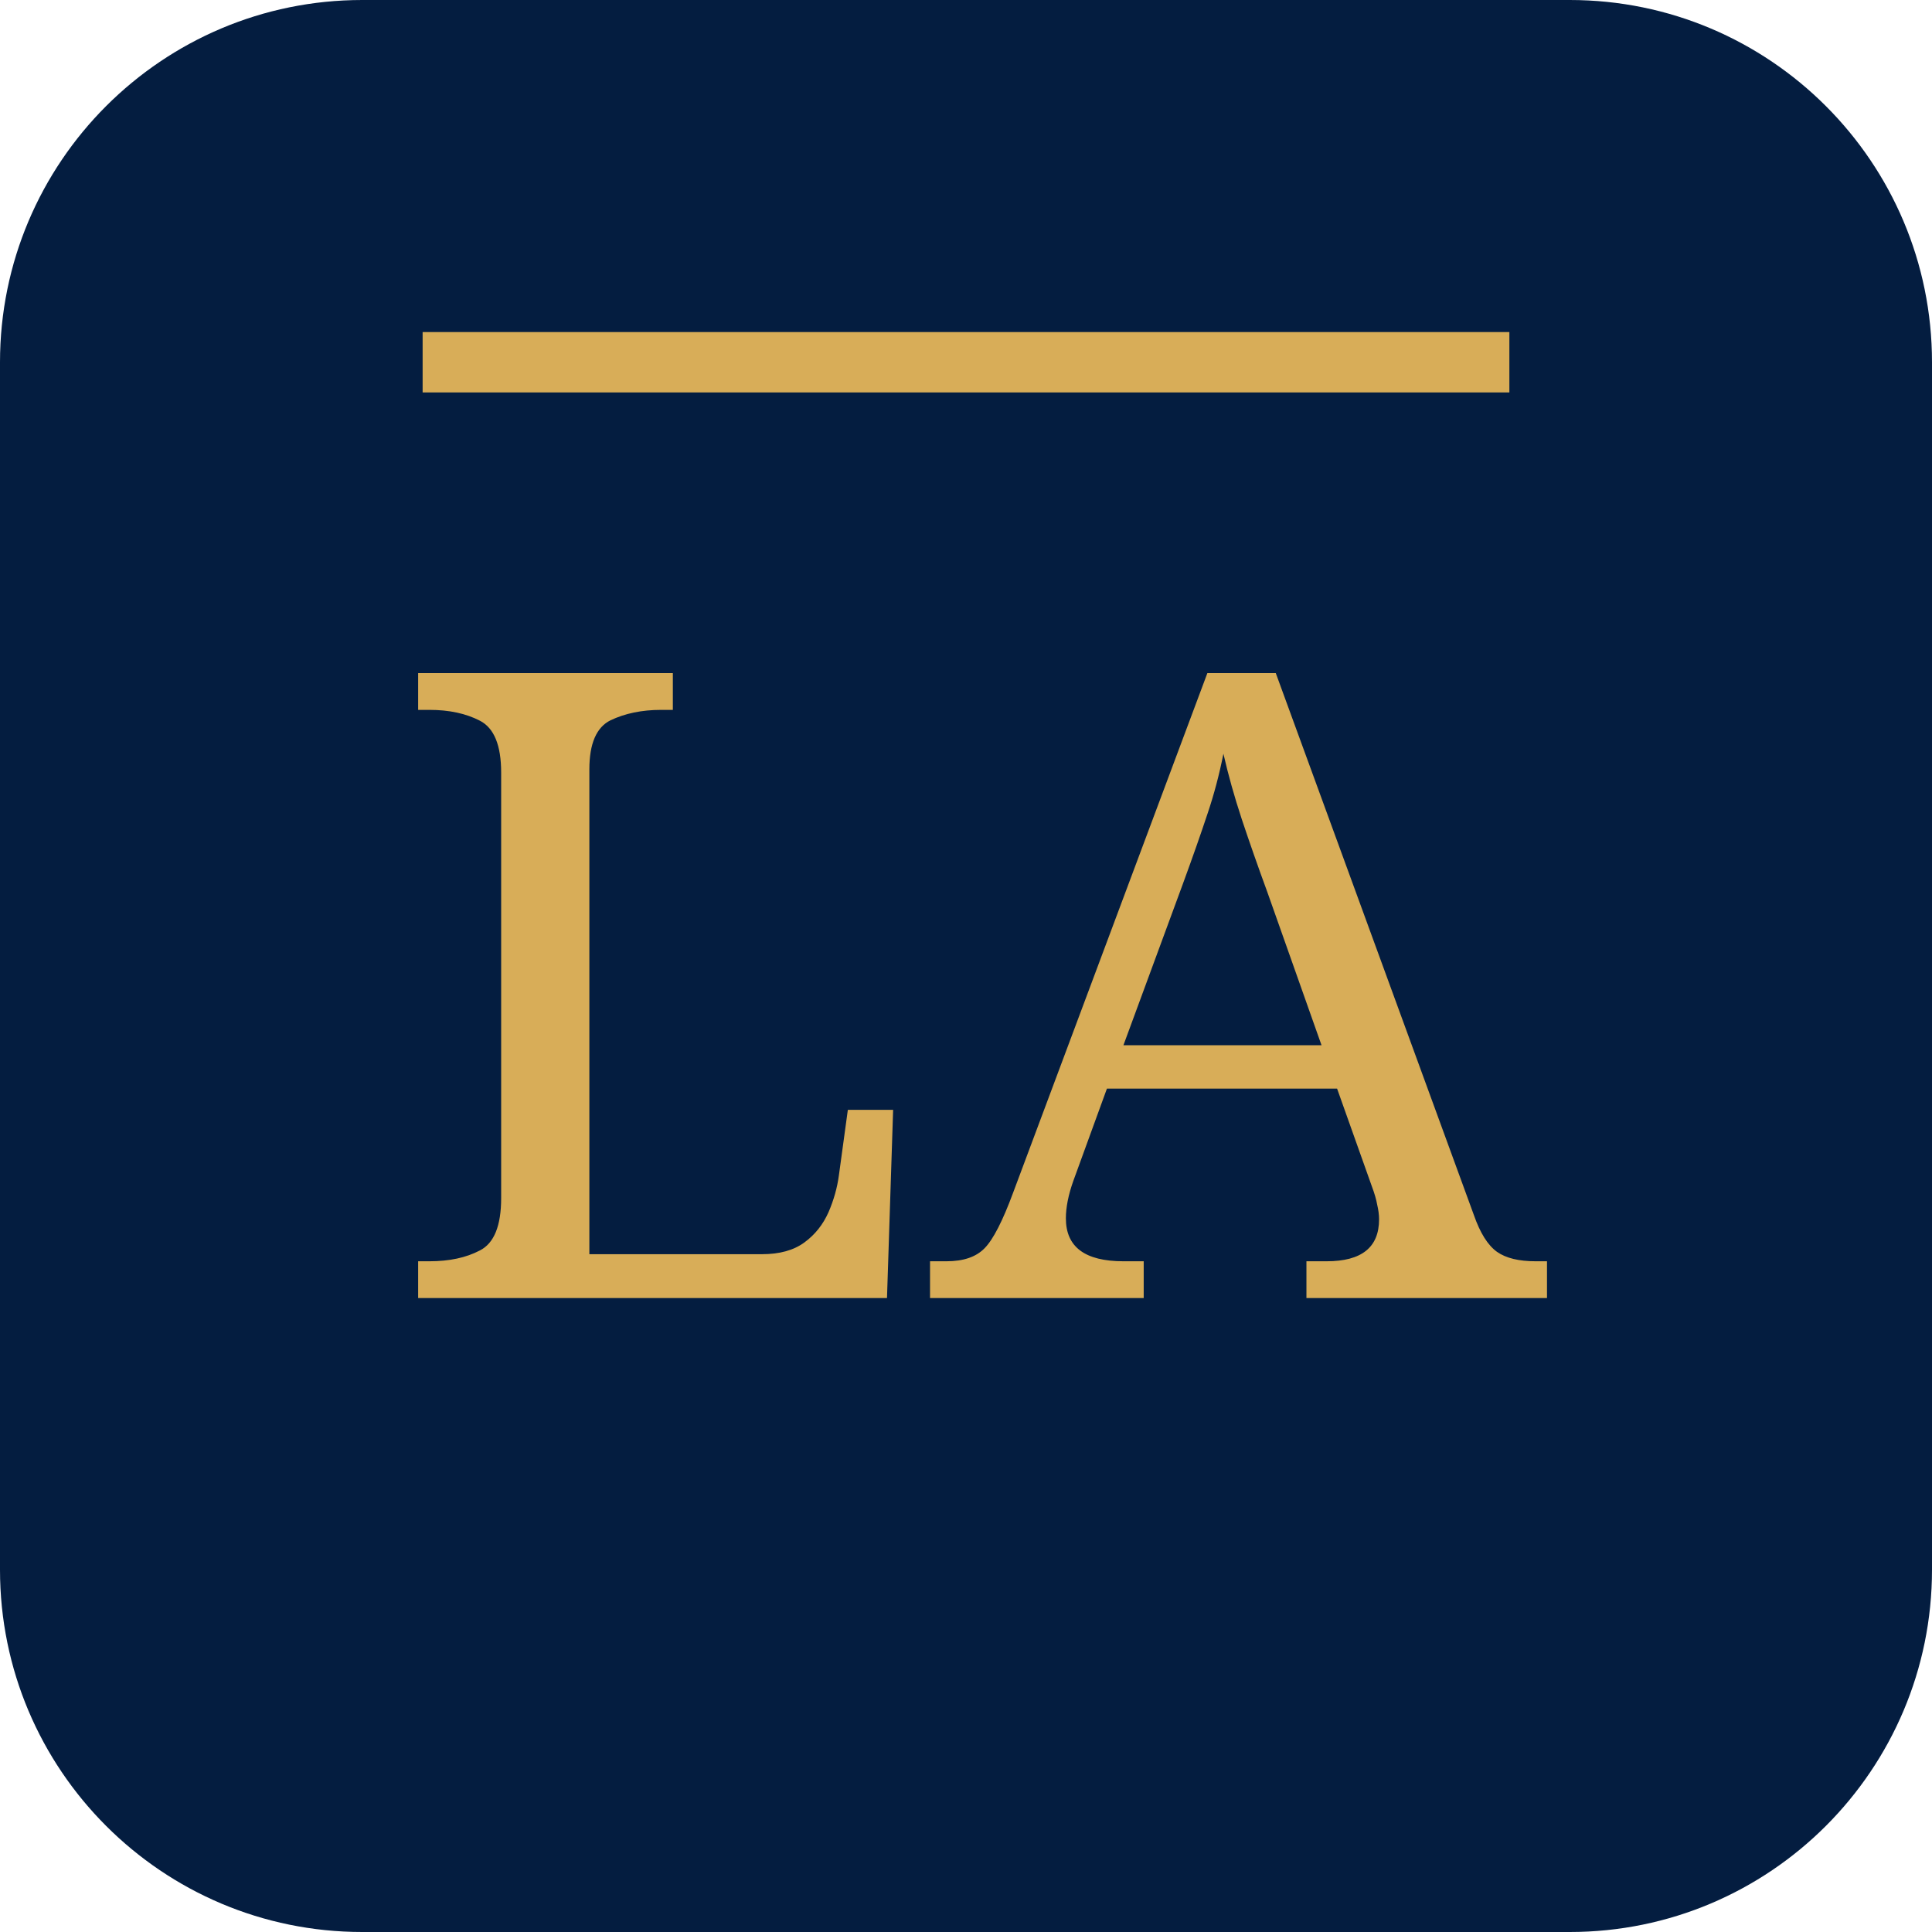
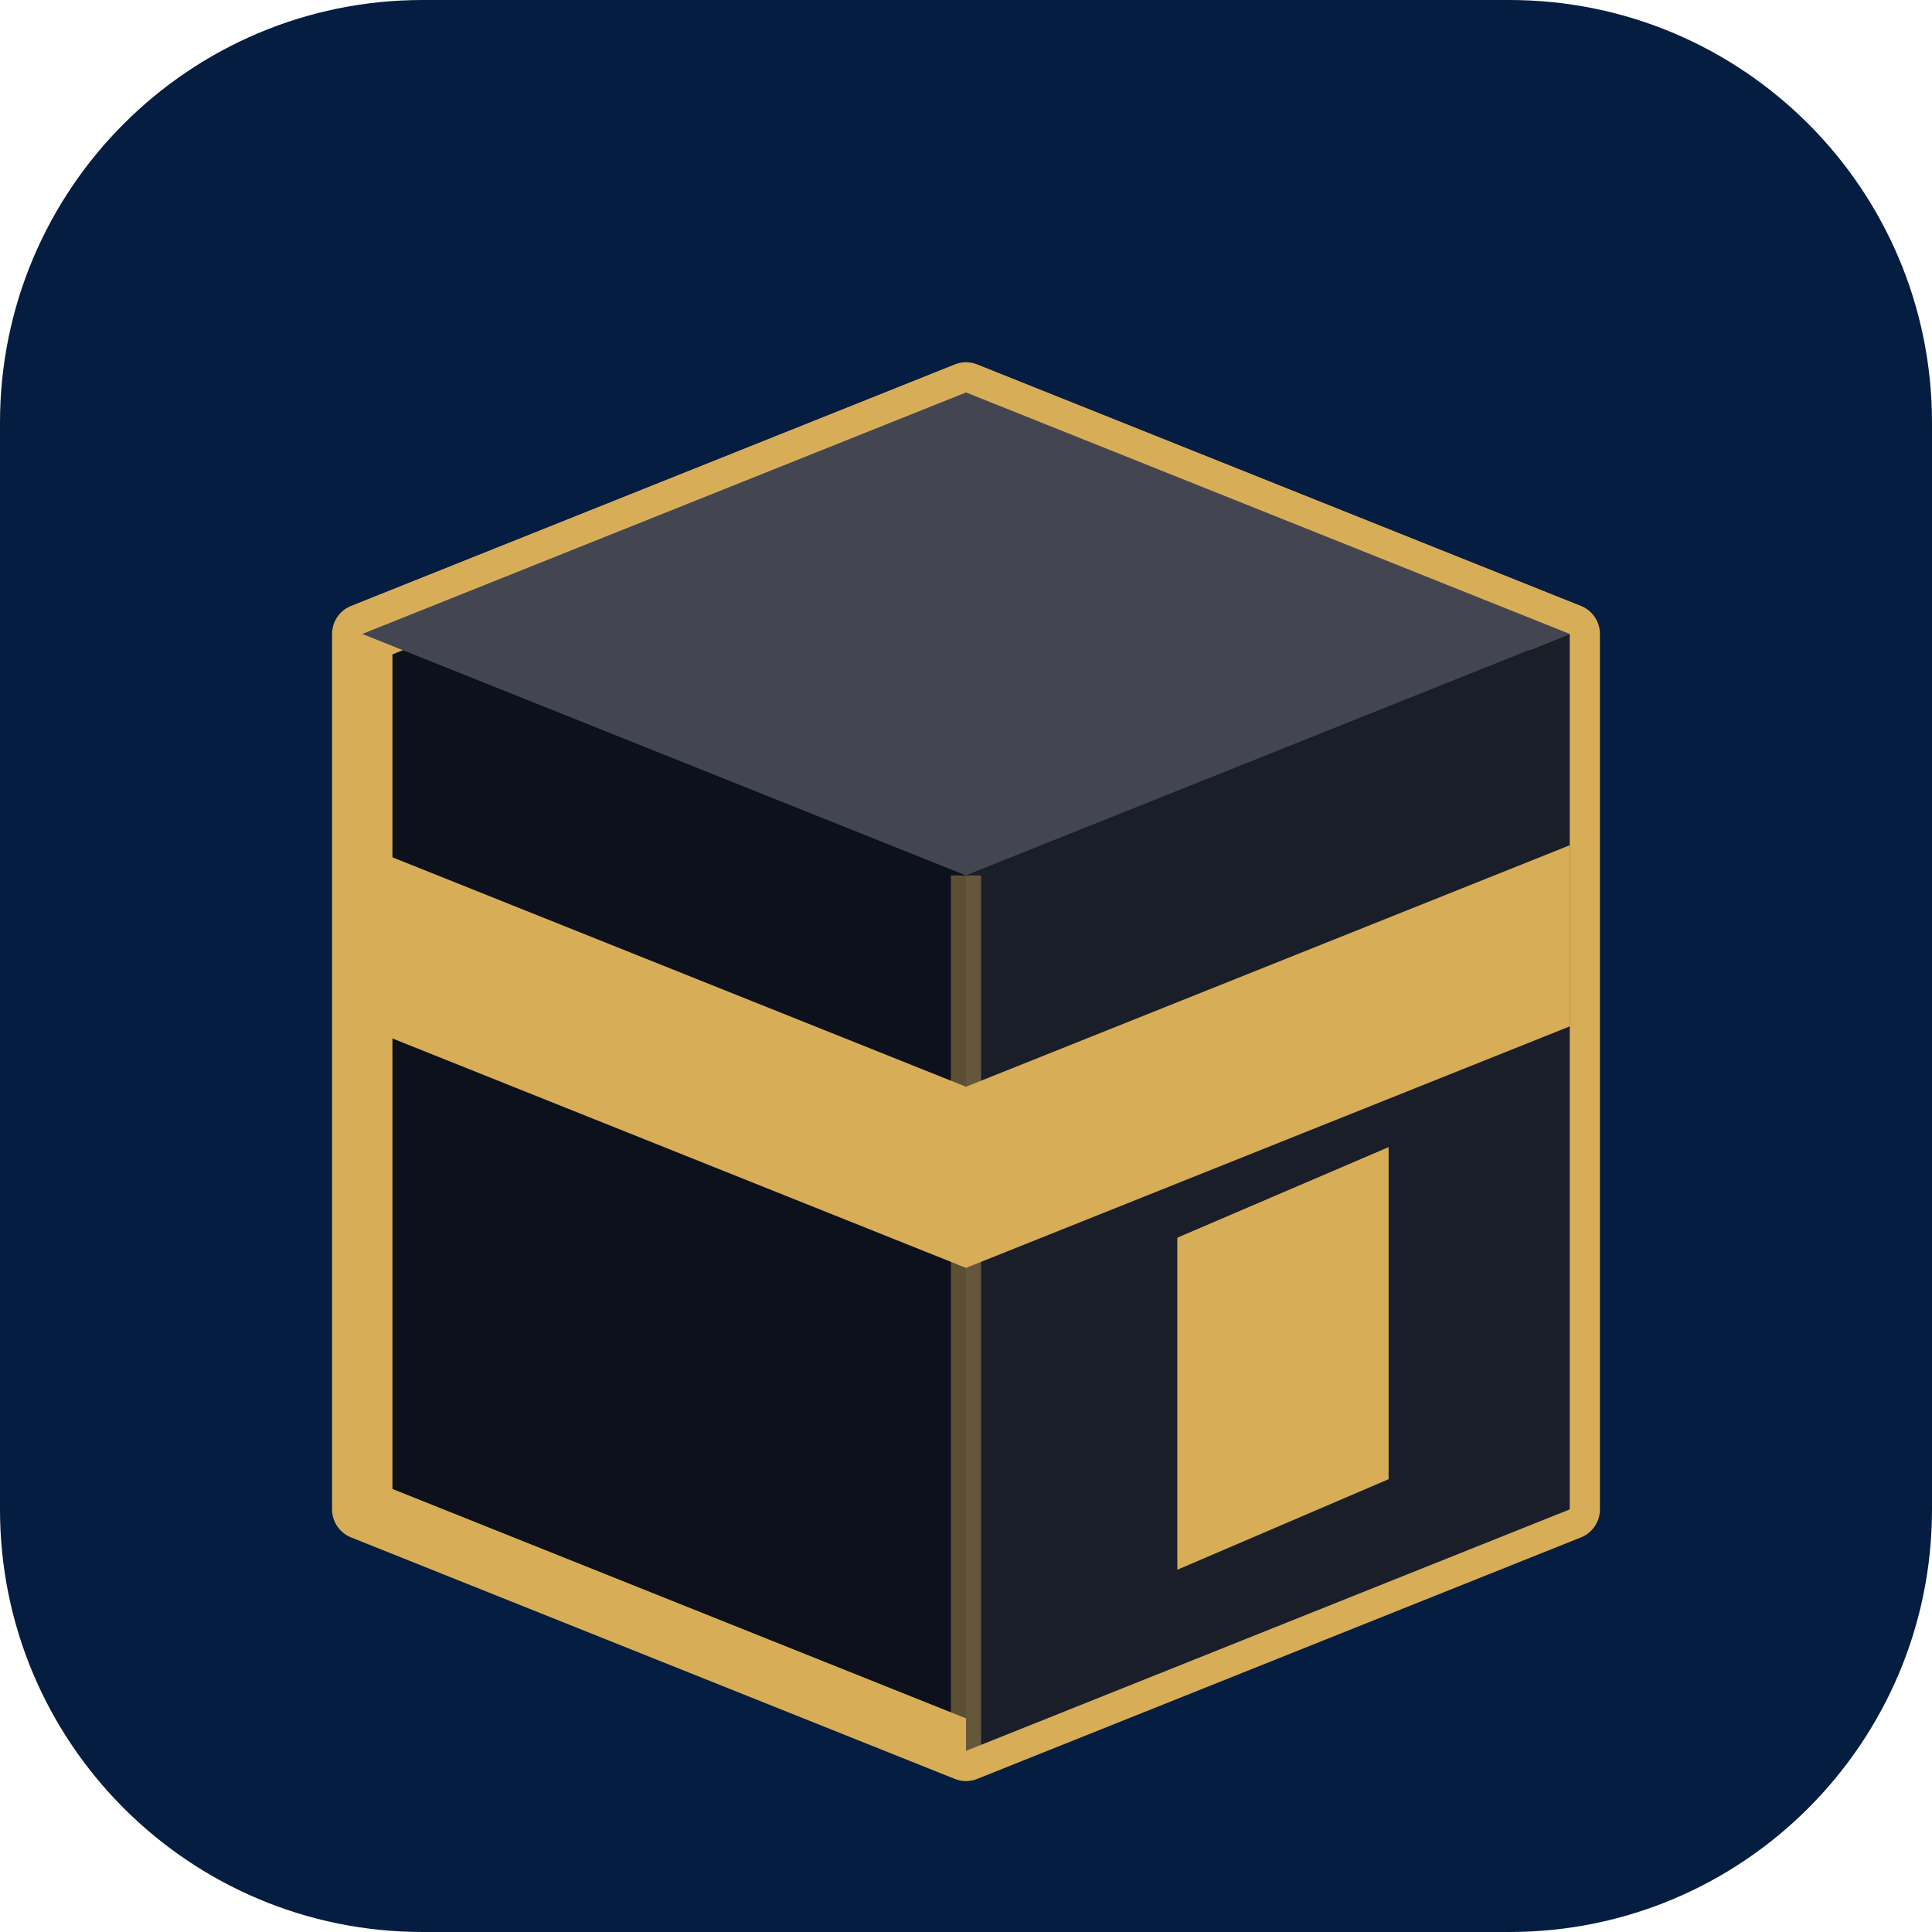
<svg xmlns="http://www.w3.org/2000/svg" width="64" height="64" viewBox="0 0 64 64">
-   <rect width="64" height="64" rx="12" fill="#041D40" />
-   <path d="M14 12h36" stroke="#D8AD58" stroke-width="2" />
-   <text x="32" y="43" text-anchor="middle" fill="#D8AD58" font-family="Georgia,serif" font-size="29">LA</text>
+   <rect width="64" height="64" rx="14" fill="#041D40" />
+   <path d="m12 21 20-8 20 8v29l-20 8-20-8Z" fill="#0c111b" stroke="#D8AD58" stroke-width="2" stroke-linejoin="round" />
+   <path d="m12 21 20-8 20 8-20 8Z" fill="#434650" />
+   <path d="m32 29 20-8v29l-20 8Z" fill="#191e29" />
+   <path d="m12 28 20 8 20-8v6l-20 8-20-8Z" fill="#D8AD58" />
+   <path d="M32 29v29" stroke="#D8AD58" stroke-opacity=".4" />
+   <path d="m39 41 7-3v11l-7 3Z" fill="#D8AD58" />
</svg>
